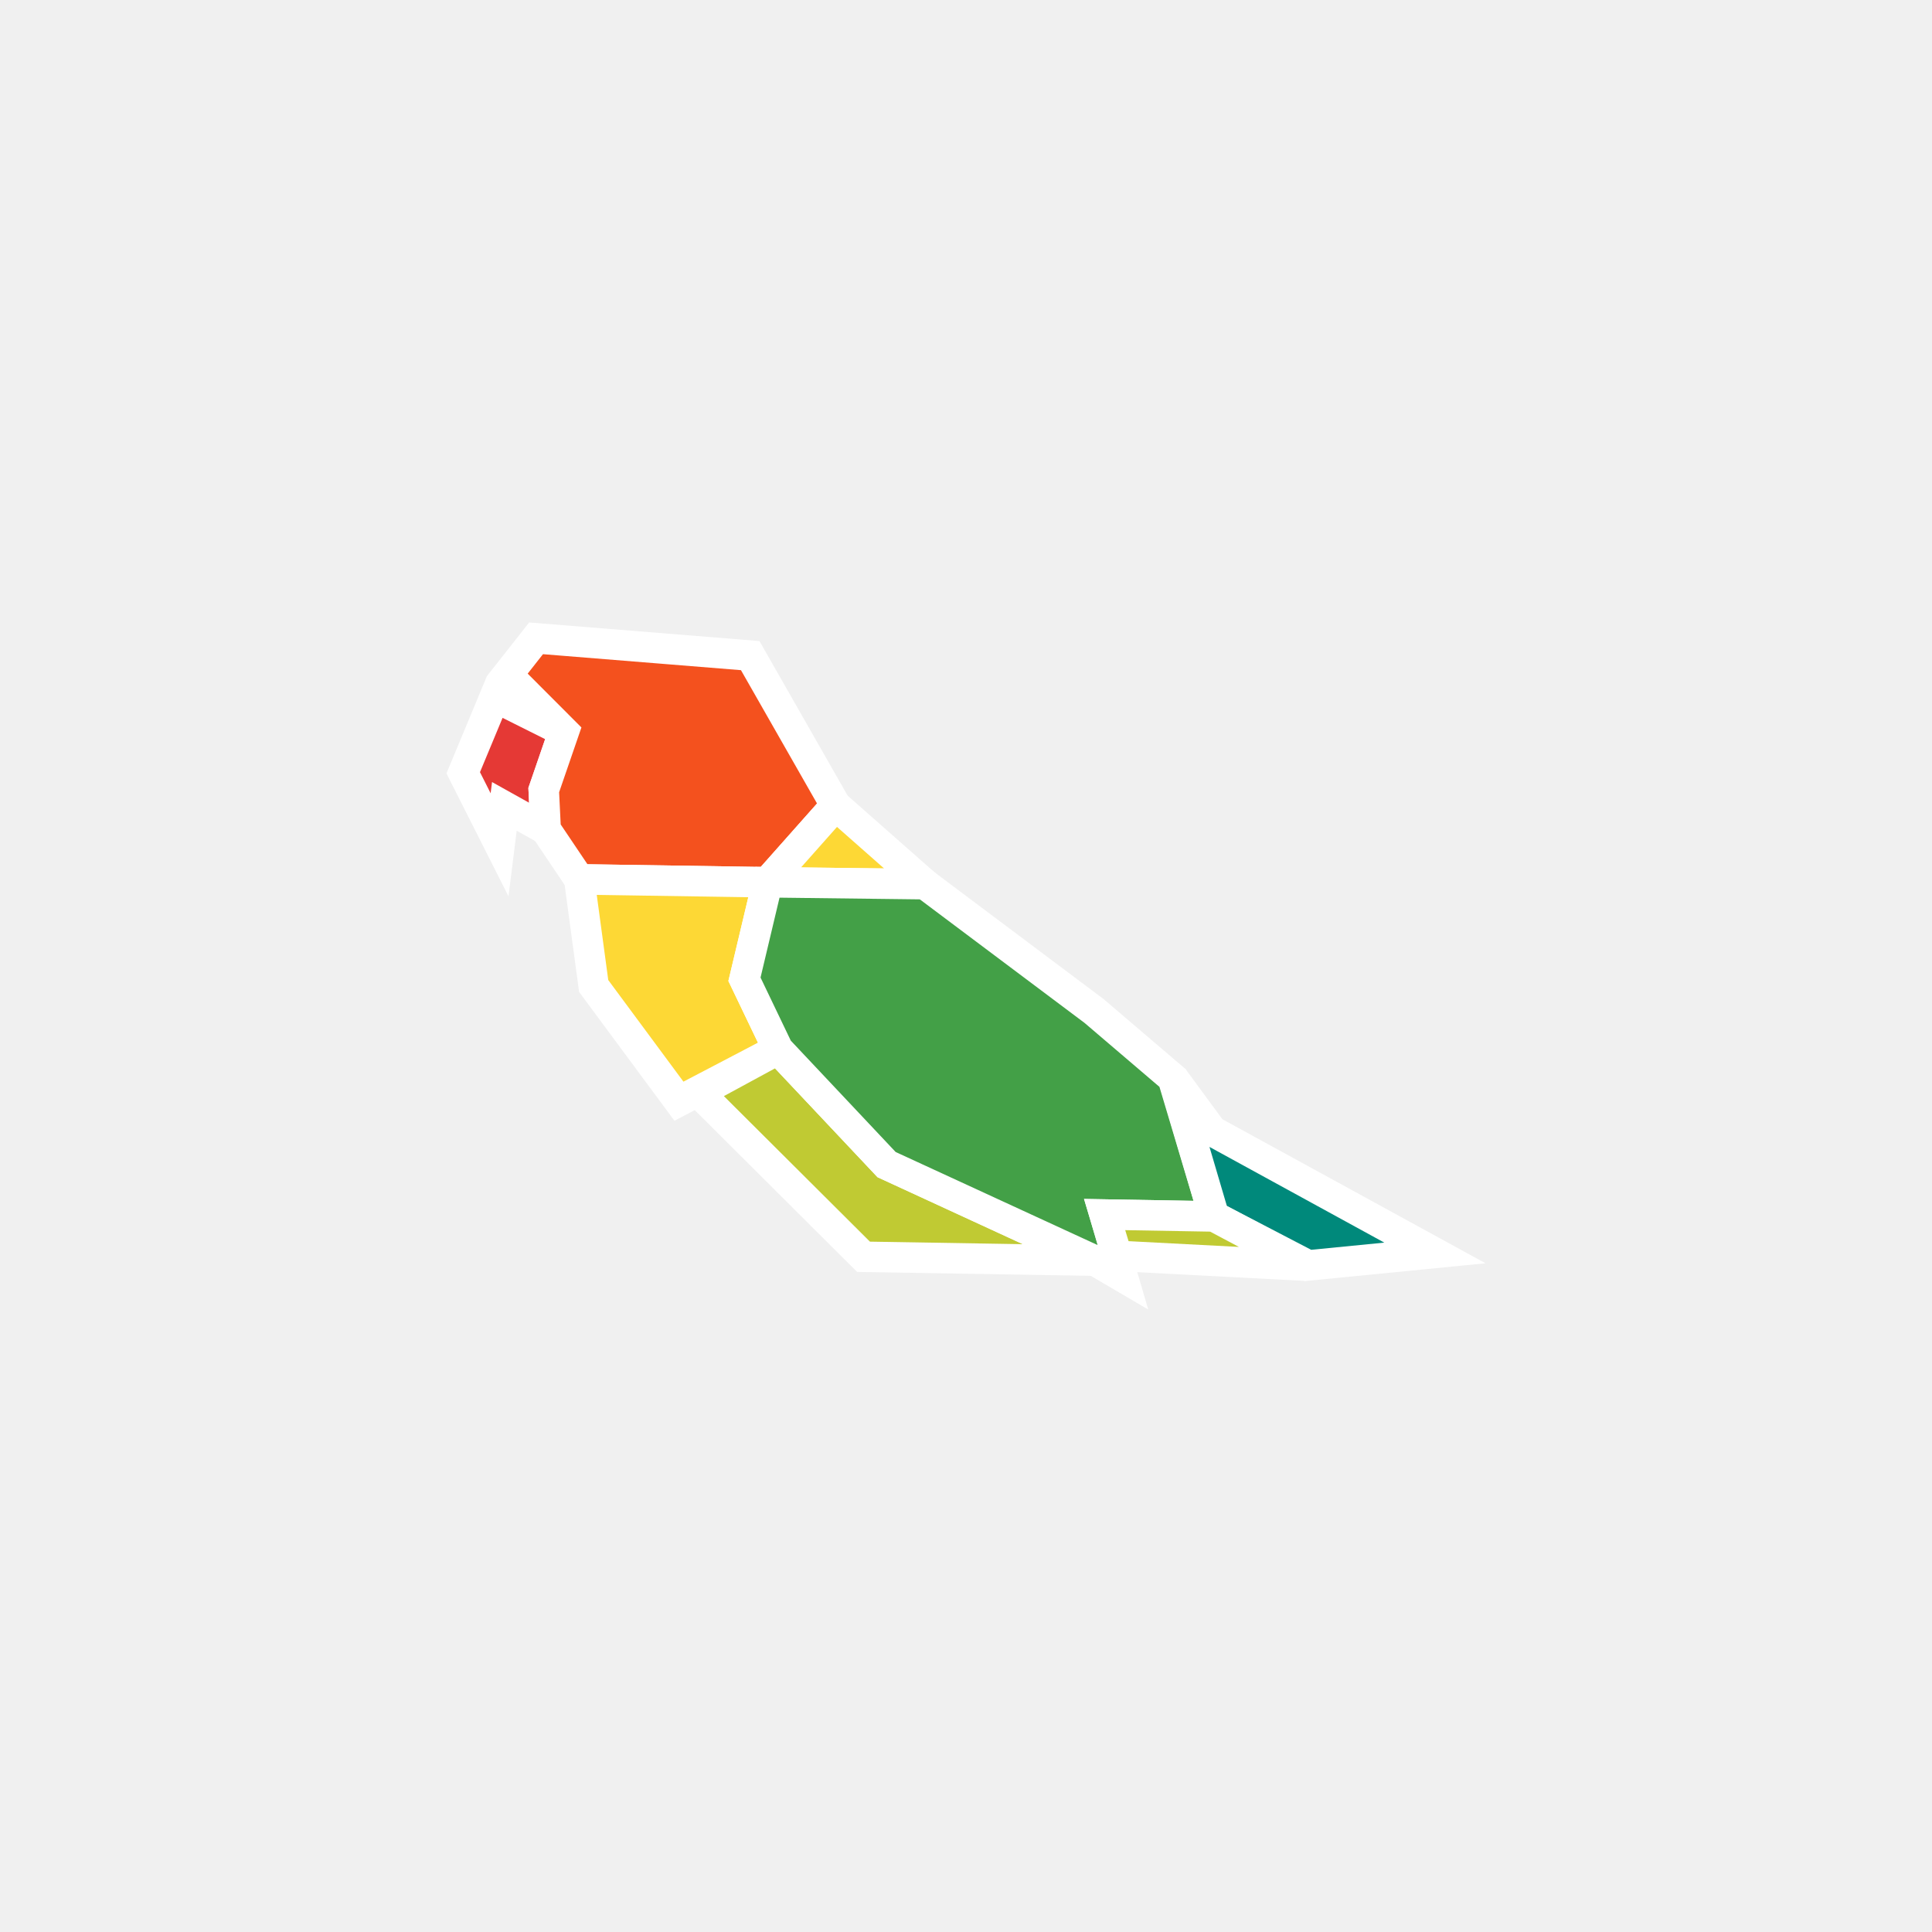
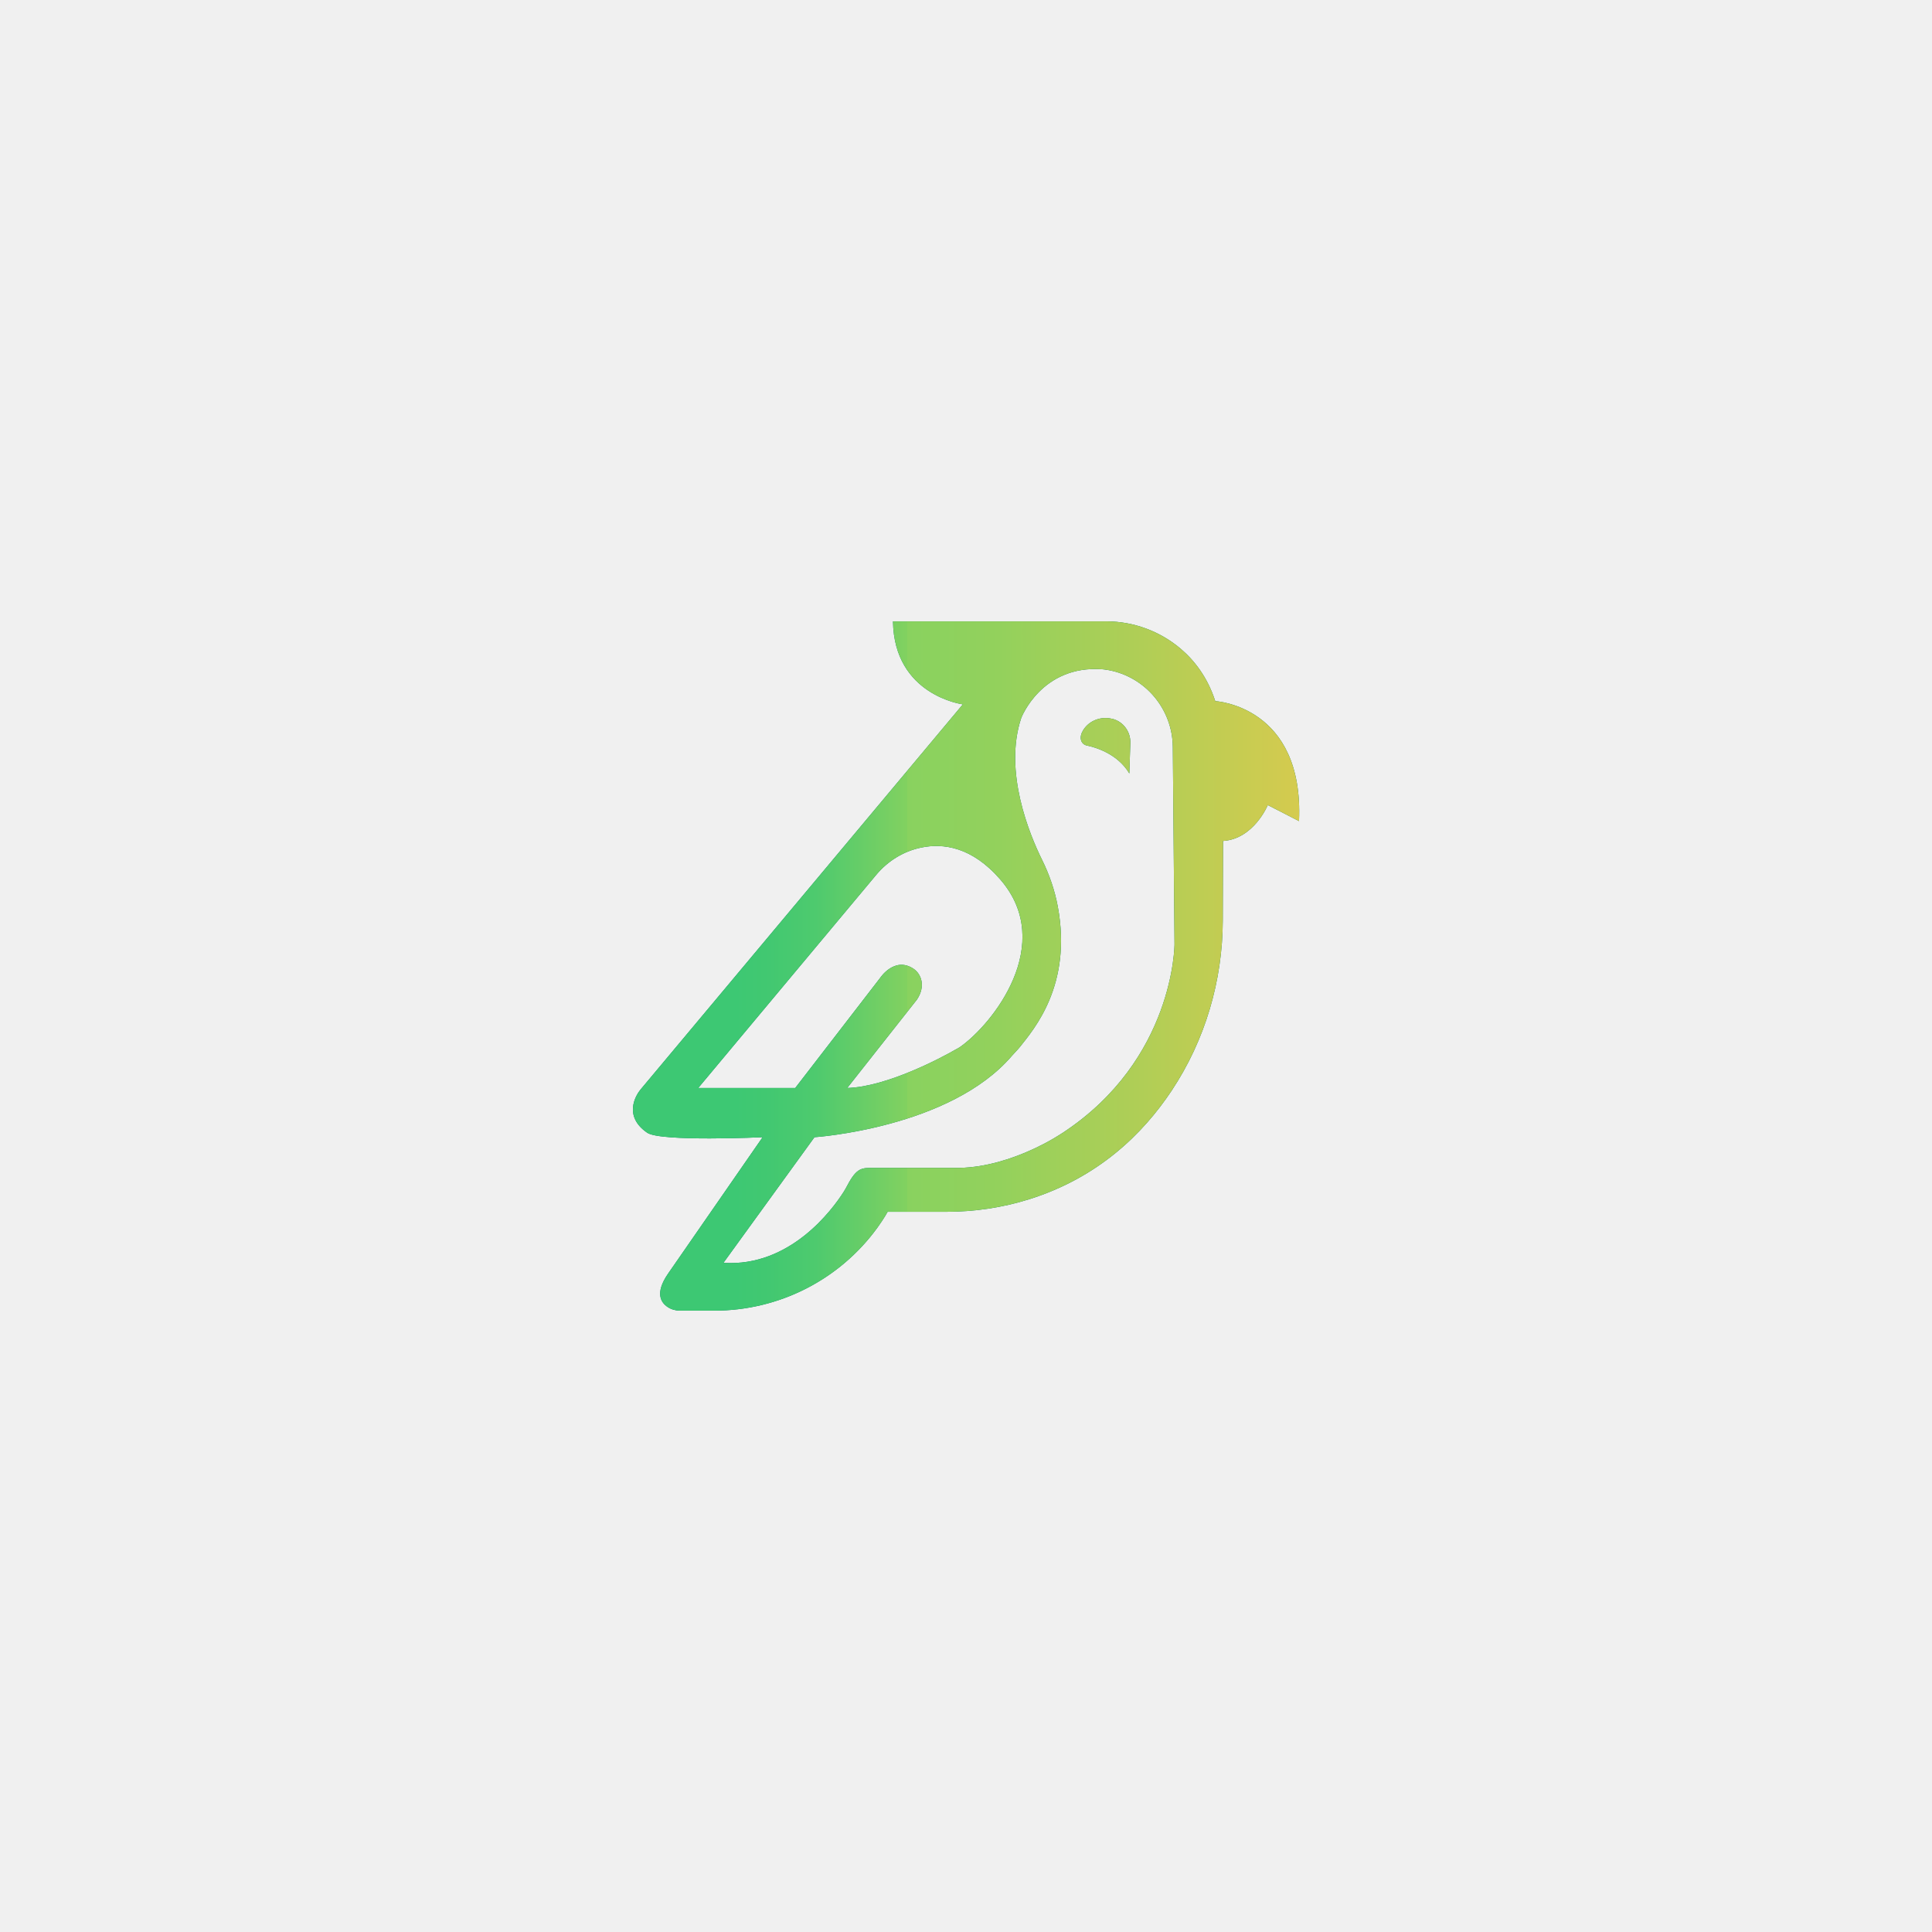
- <svg xmlns="http://www.w3.org/2000/svg" width="108mm" height="108mm" viewBox="0 0 108 108" version="1.1" id="svg1000">
-   <defs id="defs994" />
-   <g id="layer1" transform="translate(-33.60422,-62.05399)" style="opacity:1">
-     <g id="g302" transform="matrix(0.5681075,0,0,0.5681075,32.48817,46.15613)">
-       <path style="fill:#e53935;fill-opacity:1;stroke:#ffffff;stroke-width:3;stroke-linecap:butt;stroke-linejoin:miter;stroke-miterlimit:4;stroke-dasharray:none;stroke-opacity:1" d="m 50.649,96.559 -3.105,7.465 3.577,7.087 0.472,-3.78 4.063,2.268 -0.189,-3.874 1.984,-5.764 z" id="path1556" />
-       <path style="fill:#f4511e;fill-opacity:1;stroke:#ffffff;stroke-width:3;stroke-linecap:butt;stroke-linejoin:miter;stroke-miterlimit:4;stroke-dasharray:none;stroke-opacity:1" d="m 51.886,94.385 5.566,5.576 -1.984,5.764 0.189,3.874 3.307,4.914 18.521,0.283 6.709,-7.56 -8.41,-14.741 -21.072,-1.701 z" id="path1558" />
-       <path style="fill:#fdd835;fill-opacity:1;stroke:#ffffff;stroke-width:3;stroke-linecap:butt;stroke-linejoin:miter;stroke-miterlimit:4;stroke-dasharray:none;stroke-opacity:1" d="m 58.964,114.513 1.417,10.489 8.39,11.338 9.753,-5.101 -3.307,-6.898 2.268,-9.544 15.497,0.189 -8.788,-7.749 -6.709,7.56 z" id="path1560" />
-       <path style="fill:#c0ca33;fill-opacity:1;stroke:#ffffff;stroke-width:3;stroke-linecap:butt;stroke-linejoin:miter;stroke-miterlimit:4;stroke-dasharray:none;stroke-opacity:1" d="m 70.709,135.481 16.225,16.168 v 0 l 22.773,0.378 v 0 l -20.505,-9.449 -10.678,-11.339 z" id="path1562" />
-       <path style="fill:#43a047;fill-opacity:1;stroke:#ffffff;stroke-width:3;stroke-linecap:butt;stroke-linejoin:miter;stroke-miterlimit:4;stroke-dasharray:none;stroke-opacity:1" d="m 92.982,114.986 16.631,12.473 7.749,6.615 4.063,13.607 -10.772,-0.189 1.795,6.142 -2.74,-1.606 -20.505,-9.449 -10.678,-11.339 -3.307,-6.898 2.268,-9.544 z" id="path1564" />
-       <path style="fill:#00897b;fill-opacity:1;stroke:#ffffff;stroke-width:3;stroke-linecap:butt;stroke-linejoin:miter;stroke-miterlimit:4;stroke-dasharray:none;stroke-opacity:1" d="m 117.421,134.084 3.815,5.186 21.923,12.001 -12.473,1.228 -9.26,-4.819 z" id="path1566" />
-       <path style="fill:#c0ca33;fill-opacity:1;stroke:#ffffff;stroke-width:3;stroke-linecap:butt;stroke-linejoin:miter;stroke-miterlimit:4;stroke-dasharray:none;stroke-opacity:1" d="m 110.653,147.492 10.772,0.189 9.132,4.847 -18.676,-0.973 z" id="path1568" />
-     </g>
+ <svg xmlns="http://www.w3.org/2000/svg" id="svg1000" viewBox="0 0 306.14 306.14">
+   <defs>
+     <style>
+       .cls-1 {
+         fill: url(#Gradiente_sem_nome_13);
+       }
+ 
+       .cls-2 {
+         fill: #017557;
+       }
+     </style>
+     <linearGradient id="Gradiente_sem_nome_13" data-name="Gradiente sem nome 13" x1="100.29" y1="153.07" x2="261.45" y2="153.07" gradientUnits="userSpaceOnUse">
+       <stop offset=".1" stop-color="#3dc873" />
+       <stop offset=".13" stop-color="#41c871" />
+       <stop offset=".18" stop-color="#4eca6e" />
+       <stop offset=".22" stop-color="#64cd68" />
+       <stop offset=".27" stop-color="#82d160" />
+       <stop offset=".27" stop-color="#89d25f" />
+       <stop offset=".36" stop-color="#93d15c" />
+       <stop offset=".5" stop-color="#b0ce56" />
+       <stop offset=".69" stop-color="#ddca4d" />
+       <stop offset=".79" stop-color="#fbc847" />
+       <stop offset=".82" stop-color="#dbc34e" />
+       <stop offset=".88" stop-color="#85b563" />
+       <stop offset=".94" stop-color="#46ac72" />
+       <stop offset=".98" stop-color="#1ea67c" />
+       <stop offset="1" stop-color="#10a480" />
+     </linearGradient>
+   </defs>
+   <g>
+     <path class="cls-2" d="M192.57,111.11c-1.22-3.77-3.28-6.43-5.47-8.3-3.28-2.79-7.47-4.34-11.77-4.35h-33.83c.18,11.75,11.07,13.15,11.07,13.15,0,0-51.05,61.01-51.11,61.08-.75.93-2.69,4.2,1.09,6.8,2.11,1.46,18.29.71,18.29.71l-15,21.65c-2.1,3.06-1.11,4.56-.04,5.26.57.38,1.25.57,1.94.57h5.47c10.2,0,19.8-4.87,25.8-13.12,1.1-1.52,1.64-2.54,1.64-2.54h9.26c4.47,0,8.91-.65,13.18-1.99,10.88-3.42,17.98-10.3,22.58-17.23,5.29-7.98,8.06-17.37,8.09-26.95l.04-12.59c4.89-.33,7.09-5.69,7.09-5.69l4.95,2.54c.8-18.27-13.25-19.01-13.25-19.01ZM110.63,172.41l28.22-33.79c1.82-2.18,4.31-3.73,7.1-4.31,3.46-.73,8.06-.15,12.57,5.07,8.82,10.2-1.18,22.9-6.46,26.57-.22.15-.47.26-.7.39-1.87,1.09-10.74,5.88-17.11,6.06l11.04-14c1.43-2.14.7-4.08-.56-4.91-3-1.97-5.25,1.45-5.25,1.45l-13.47,17.46h-15.37ZM168.33,179.54s-7.73,5.32-16.26,5.52h-12.72s-.96,0-.96,0c-1.78,0-2.62-.08-4.11,2.76-.2.38-.41.75-.64,1.11-1.76,2.74-8.42,11.86-19.01,11.18l14.43-19.91s21.45-1.42,31.27-12.88c.41-.48.88-.92,1.28-1.42,2.24-2.83,8.31-9.82,6.01-22.23-.48-2.59-1.34-5.09-2.51-7.45-1.96-3.97-6.12-13.97-3.29-22.44,0,0,3.21-8.43,12.85-7.73,0,0,.39.02,1.02.14,5.86,1.1,10.1,6.22,10.15,12.18l.27,31.25s0,18.27-17.77,29.92Z" />
+     <path class="cls-2" d="M176.33,113.93s-.09-.02-.13-.03c-1.73-.42-3.57.25-4.53,1.75-.31.49-.51,1.05-.38,1.59.1.45.47.8.92.89,1.3.27,4.87,1.27,6.74,4.43l.16-4.82c.06-1.76-1.08-3.36-2.78-3.82Z" />
+   </g>
+   <g>
+     <path class="cls-1" d="M192.57,111.11c-1.22-3.77-3.28-6.43-5.47-8.3-3.28-2.79-7.47-4.34-11.77-4.35h-33.83c.18,11.75,11.07,13.15,11.07,13.15,0,0-51.05,61.01-51.11,61.08-.75.93-2.69,4.2,1.09,6.8,2.11,1.46,18.29.71,18.29.71l-15,21.65c-2.1,3.06-1.11,4.56-.04,5.26.57.38,1.25.57,1.94.57h5.47c10.2,0,19.8-4.87,25.8-13.12,1.1-1.52,1.64-2.54,1.64-2.54h9.26c4.47,0,8.91-.65,13.18-1.99,10.88-3.42,17.98-10.3,22.58-17.23,5.29-7.98,8.06-17.37,8.09-26.95l.04-12.59c4.89-.33,7.09-5.69,7.09-5.69l4.95,2.54c.8-18.27-13.25-19.01-13.25-19.01ZM110.63,172.41l28.22-33.79c1.82-2.18,4.31-3.73,7.1-4.31,3.46-.73,8.06-.15,12.57,5.07,8.82,10.2-1.18,22.9-6.46,26.57-.22.15-.47.26-.7.39-1.87,1.09-10.74,5.88-17.11,6.06l11.04-14c1.43-2.14.7-4.08-.56-4.91-3-1.97-5.25,1.45-5.25,1.45l-13.47,17.46h-15.37ZM168.33,179.54s-7.73,5.32-16.26,5.52h-12.72s-.96,0-.96,0c-1.78,0-2.62-.08-4.11,2.76-.2.38-.41.75-.64,1.11-1.76,2.74-8.42,11.86-19.01,11.18l14.43-19.91s21.45-1.42,31.27-12.88c.41-.48.88-.92,1.28-1.42,2.24-2.83,8.31-9.82,6.01-22.23-.48-2.59-1.34-5.09-2.51-7.45-1.96-3.97-6.12-13.97-3.29-22.44,0,0,3.21-8.43,12.85-7.73,0,0,.39.02,1.02.14,5.86,1.1,10.1,6.22,10.15,12.18l.27,31.25s0,18.27-17.77,29.92Z" />
+     <path class="cls-1" d="M176.33,113.93s-.09-.02-.13-.03c-1.73-.42-3.57.25-4.53,1.75-.31.49-.51,1.05-.38,1.59.1.45.47.8.92.89,1.3.27,4.87,1.27,6.74,4.43l.16-4.82c.06-1.76-1.08-3.36-2.78-3.82Z" />
  </g>
</svg>
